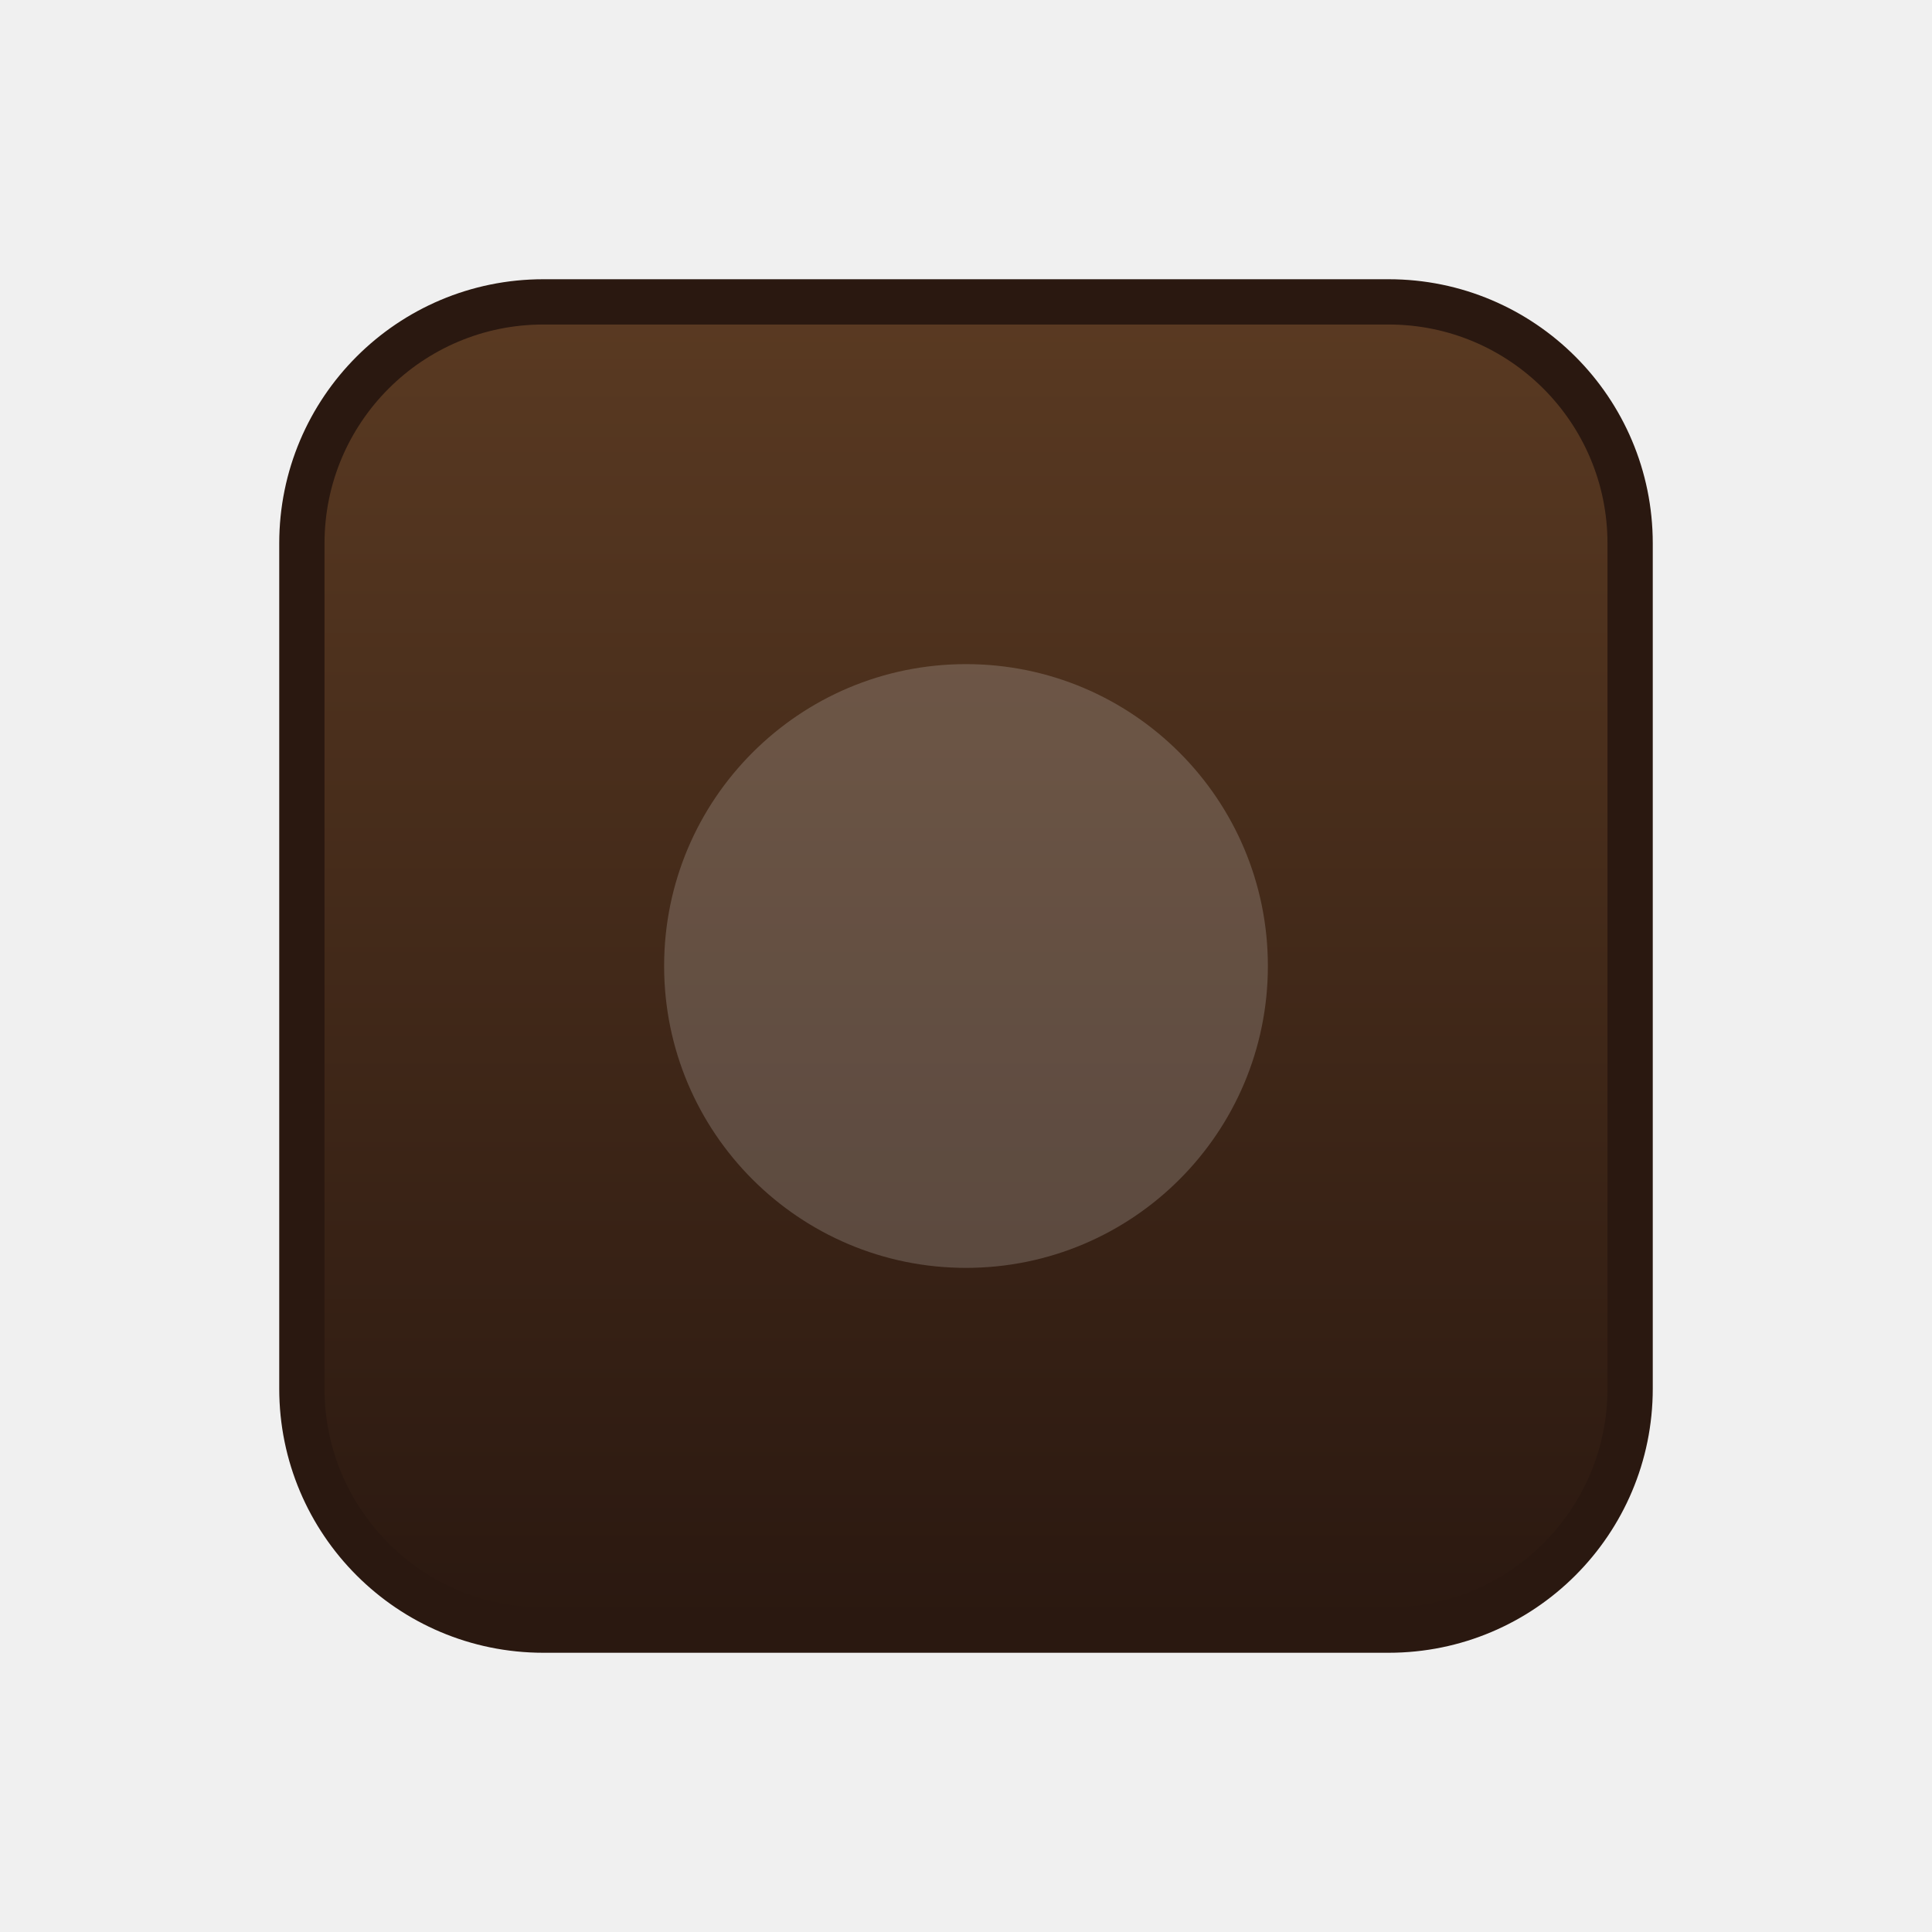
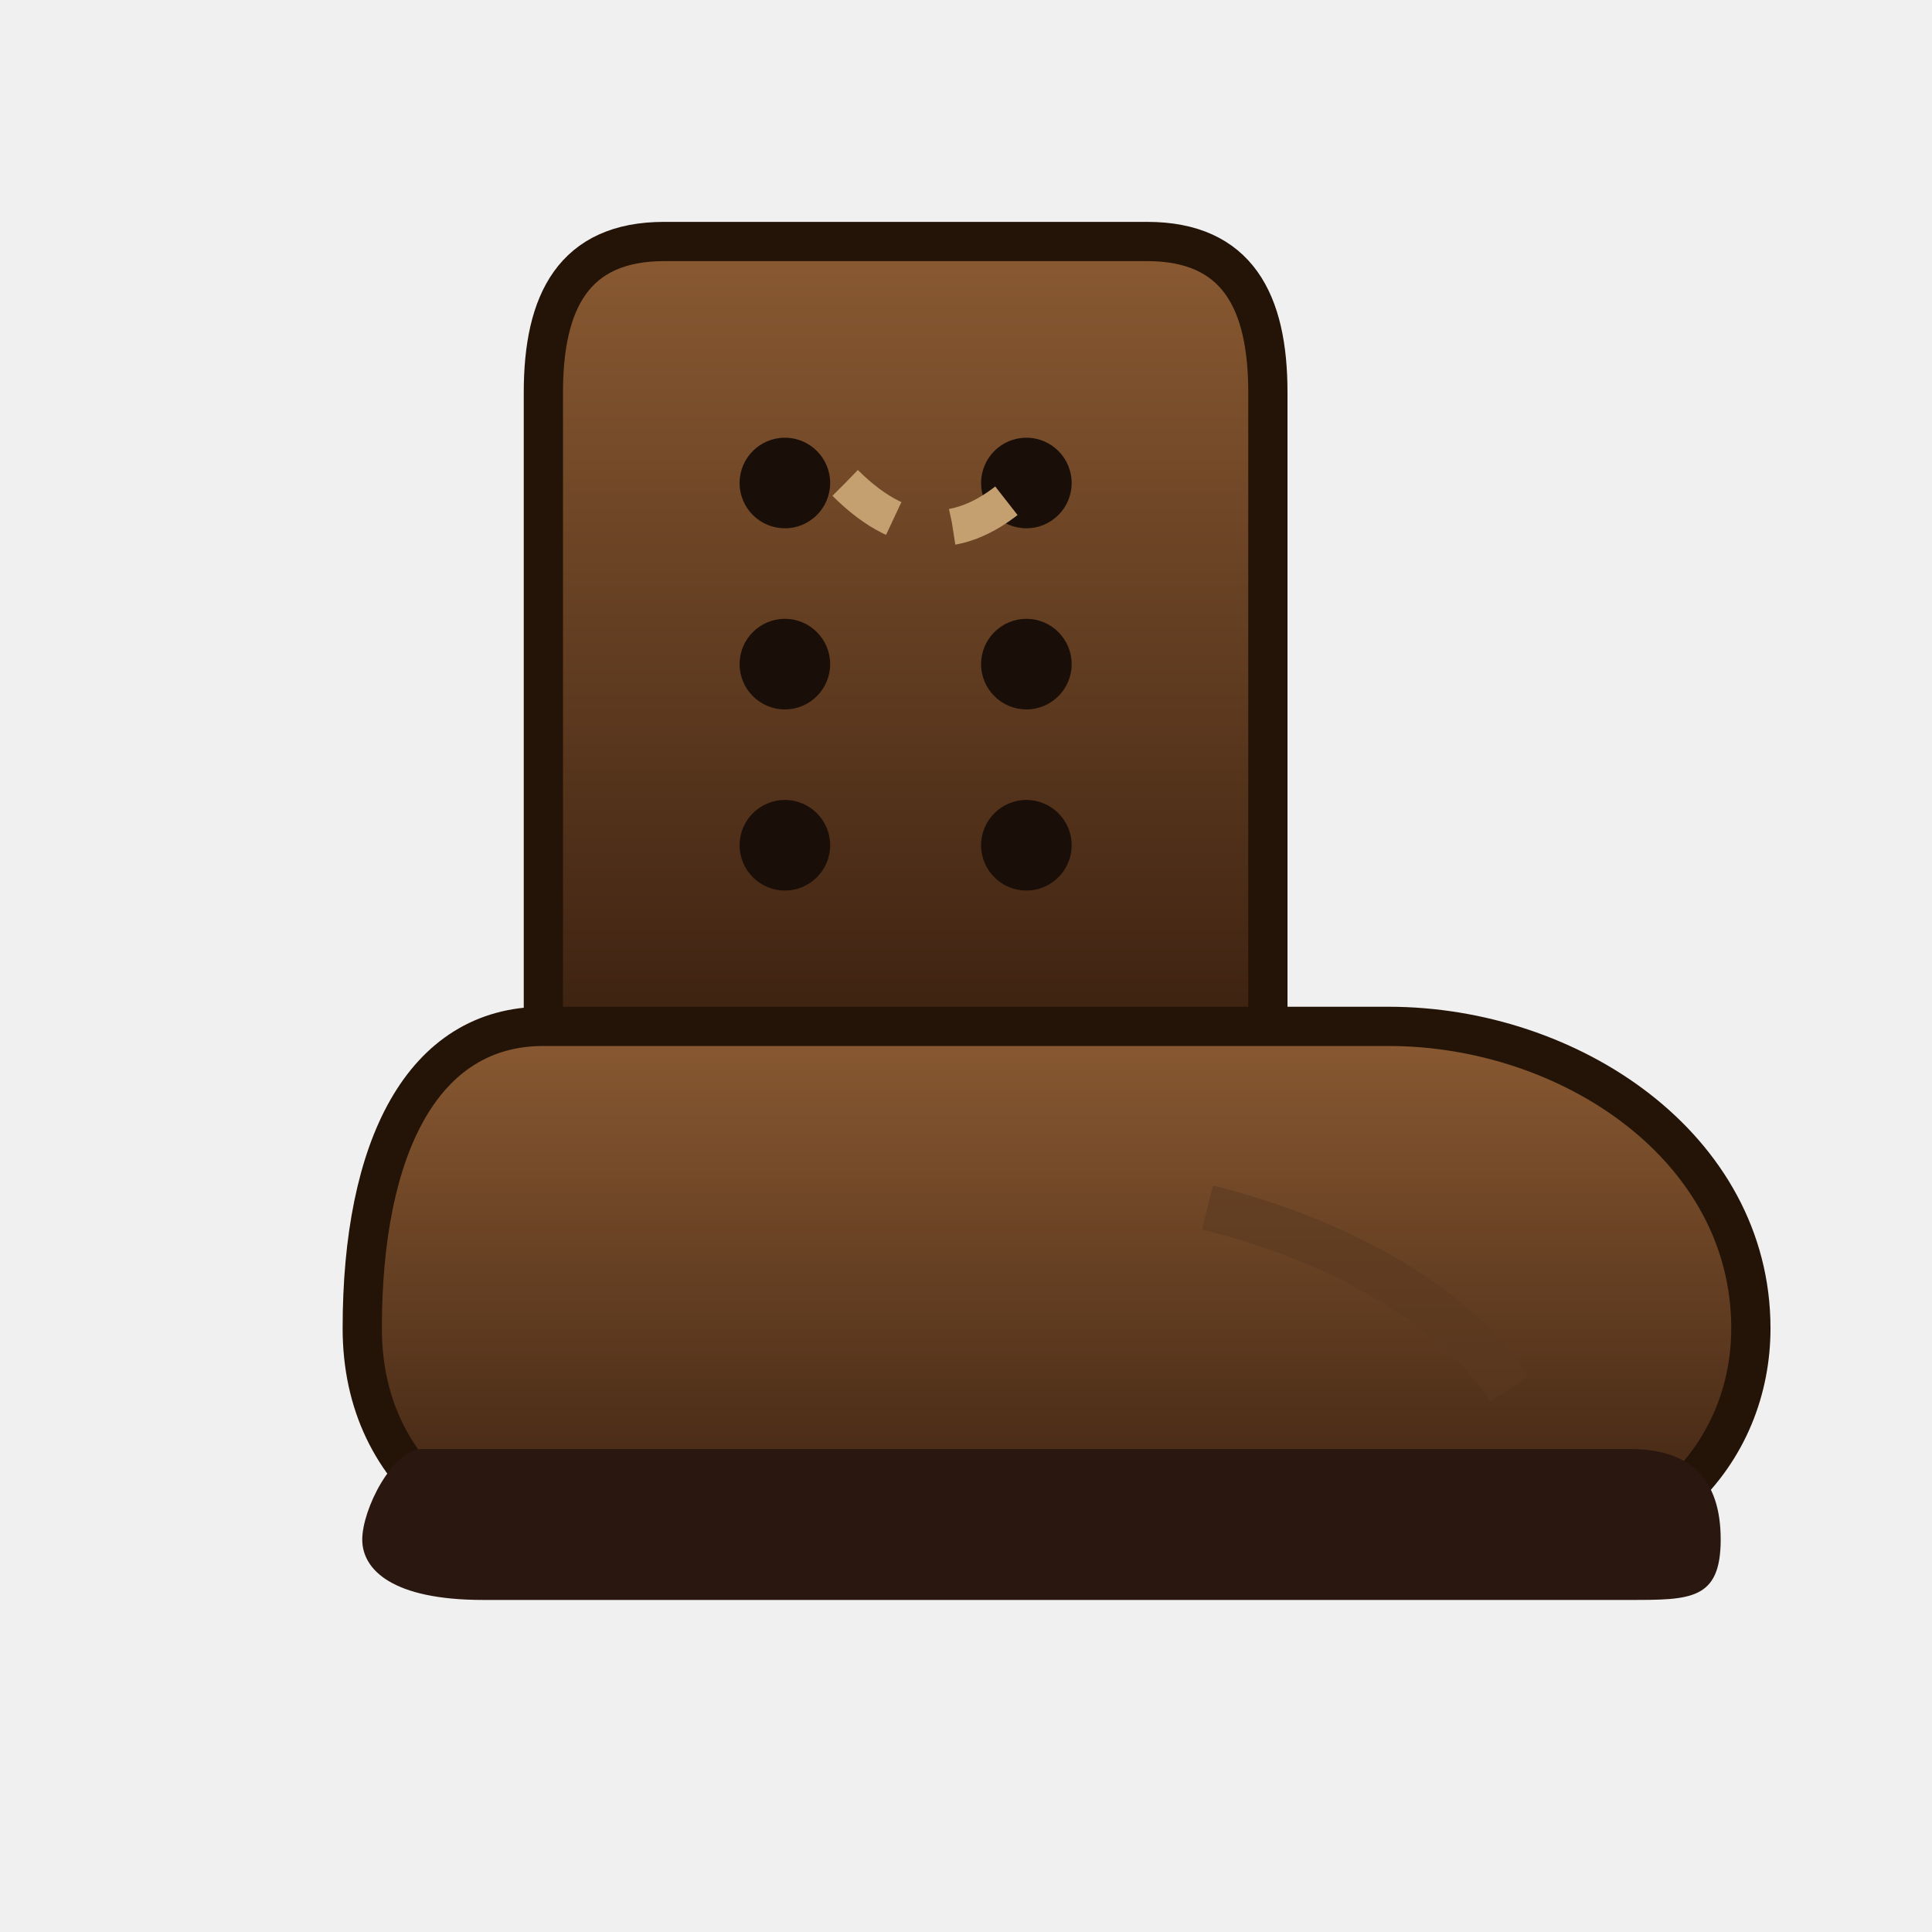
<svg xmlns="http://www.w3.org/2000/svg" viewBox="0 0 64 64" width="64" height="64">
  <defs>
-     <linearGradient id="g" x1="0" y1="0" x2="0" y2="1">
-       <stop offset="0%" stop-color="#5a3a22" />
-       <stop offset="100%" stop-color="#2a1810" />
+     <linearGradient id="boot" x1="0" y1="0" x2="0" y2="1">
+       <stop offset="0%" stop-color="#8a5a32" />
+       <stop offset="100%" stop-color="#3a2010" />
    </linearGradient>
  </defs>
-   <rect x="10" y="10" width="44" height="44" rx="8" fill="url(#g)" stroke="#2a1810" stroke-width="1.5" />
-   <circle cx="32" cy="32" r="10" fill="#fff" fill-opacity=".18" />
+   <path d="M22 8h16c3 0 4 2 4 5v22H18V13c0-3 1-5 4-5z" fill="url(#boot)" stroke="#241408" stroke-width="1.3" />
+   <path d="M18 34h28c6 0 12 4 12 10 0 4-3 8-10 8H22c-6 0-10-3-10-8 0-6 2-10 6-10z" fill="url(#boot)" stroke="#241408" stroke-width="1.3" />
+   <path d="M14 48h40c2 0 3 1 3 3s-1 2-3 2H16c-3 0-4-1-4-2s1-3 2-3z" fill="#2a1810" />
+   <circle cx="26" cy="16" r="1.5" fill="#1a0e08" />
+   <circle cx="26" cy="22" r="1.5" fill="#1a0e08" />
+   <circle cx="26" cy="28" r="1.5" fill="#1a0e08" />
+   <circle cx="34" cy="16" r="1.5" fill="#1a0e08" />
+   <circle cx="34" cy="22" r="1.5" fill="#1a0e08" />
+   <circle cx="34" cy="28" r="1.5" fill="#1a0e08" />
+   <path d="M28 16c2 2 4 2 6 0" fill="none" stroke="#c4a070" stroke-width="1.2" stroke-dasharray="2 2" />
+   <path d="M40 40c4 1 8 3 10 6" fill="none" stroke="#5a3820" stroke-width="1.5" opacity=".6" />
</svg>
